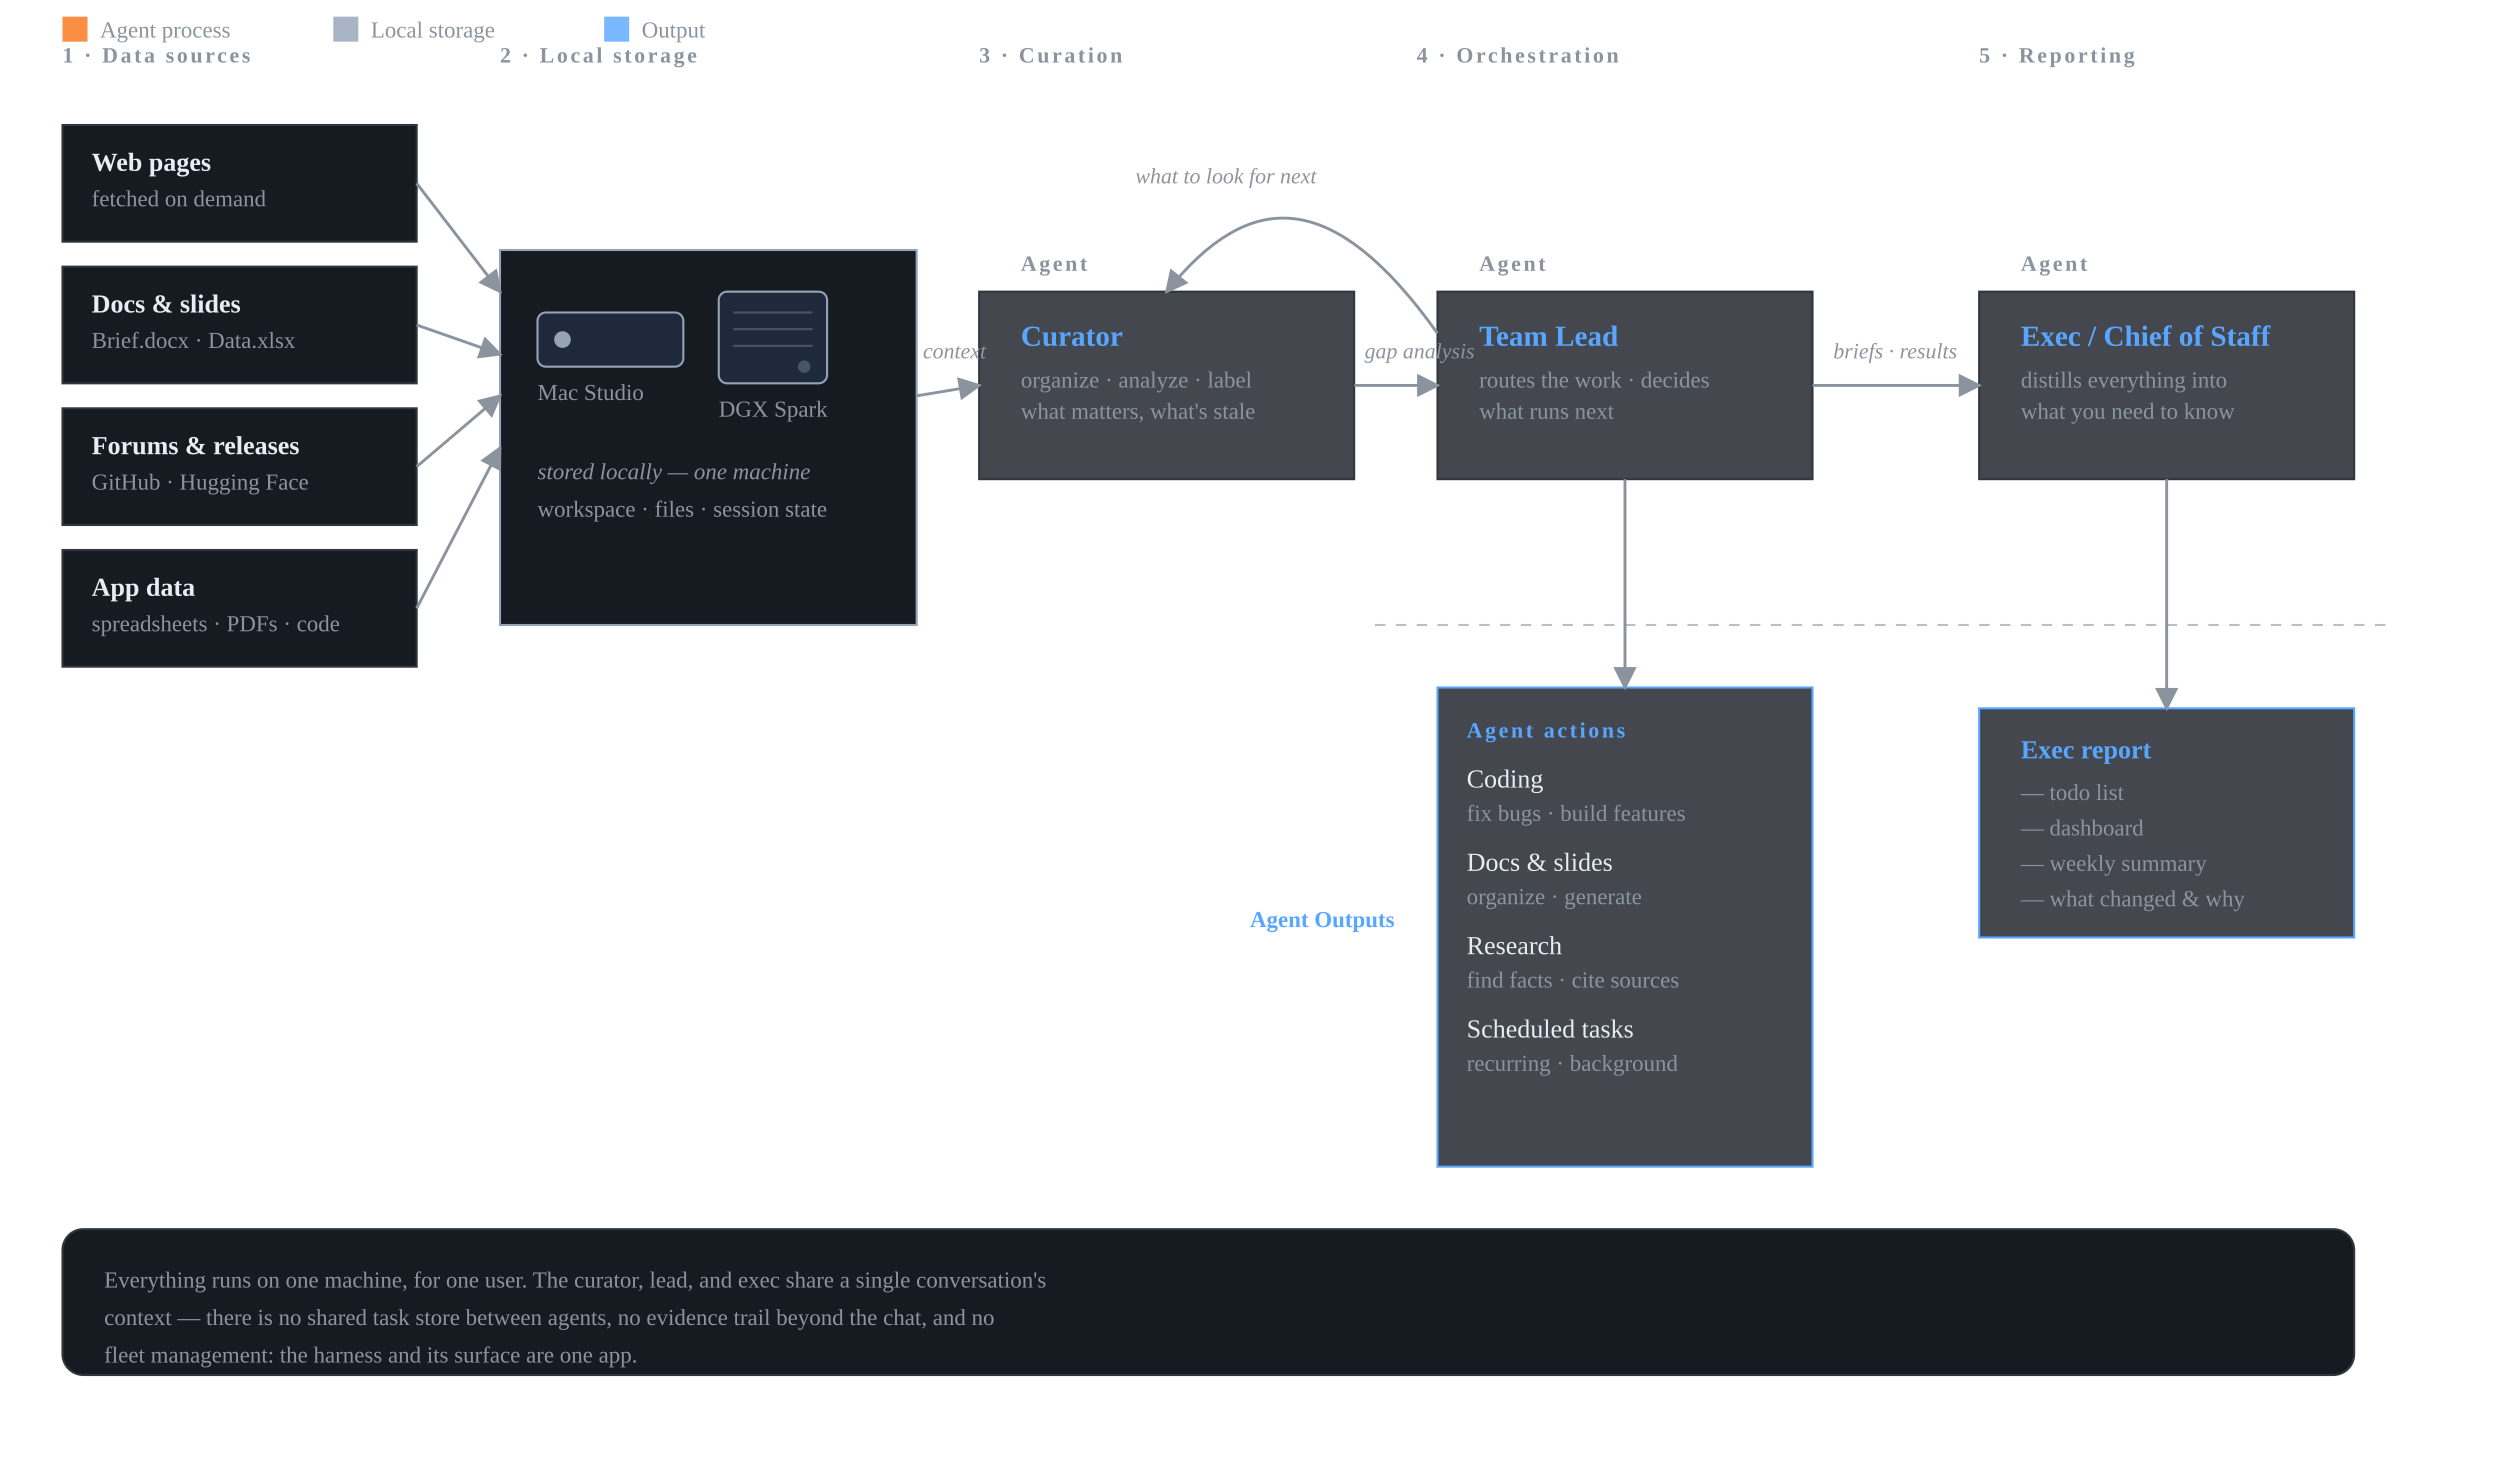
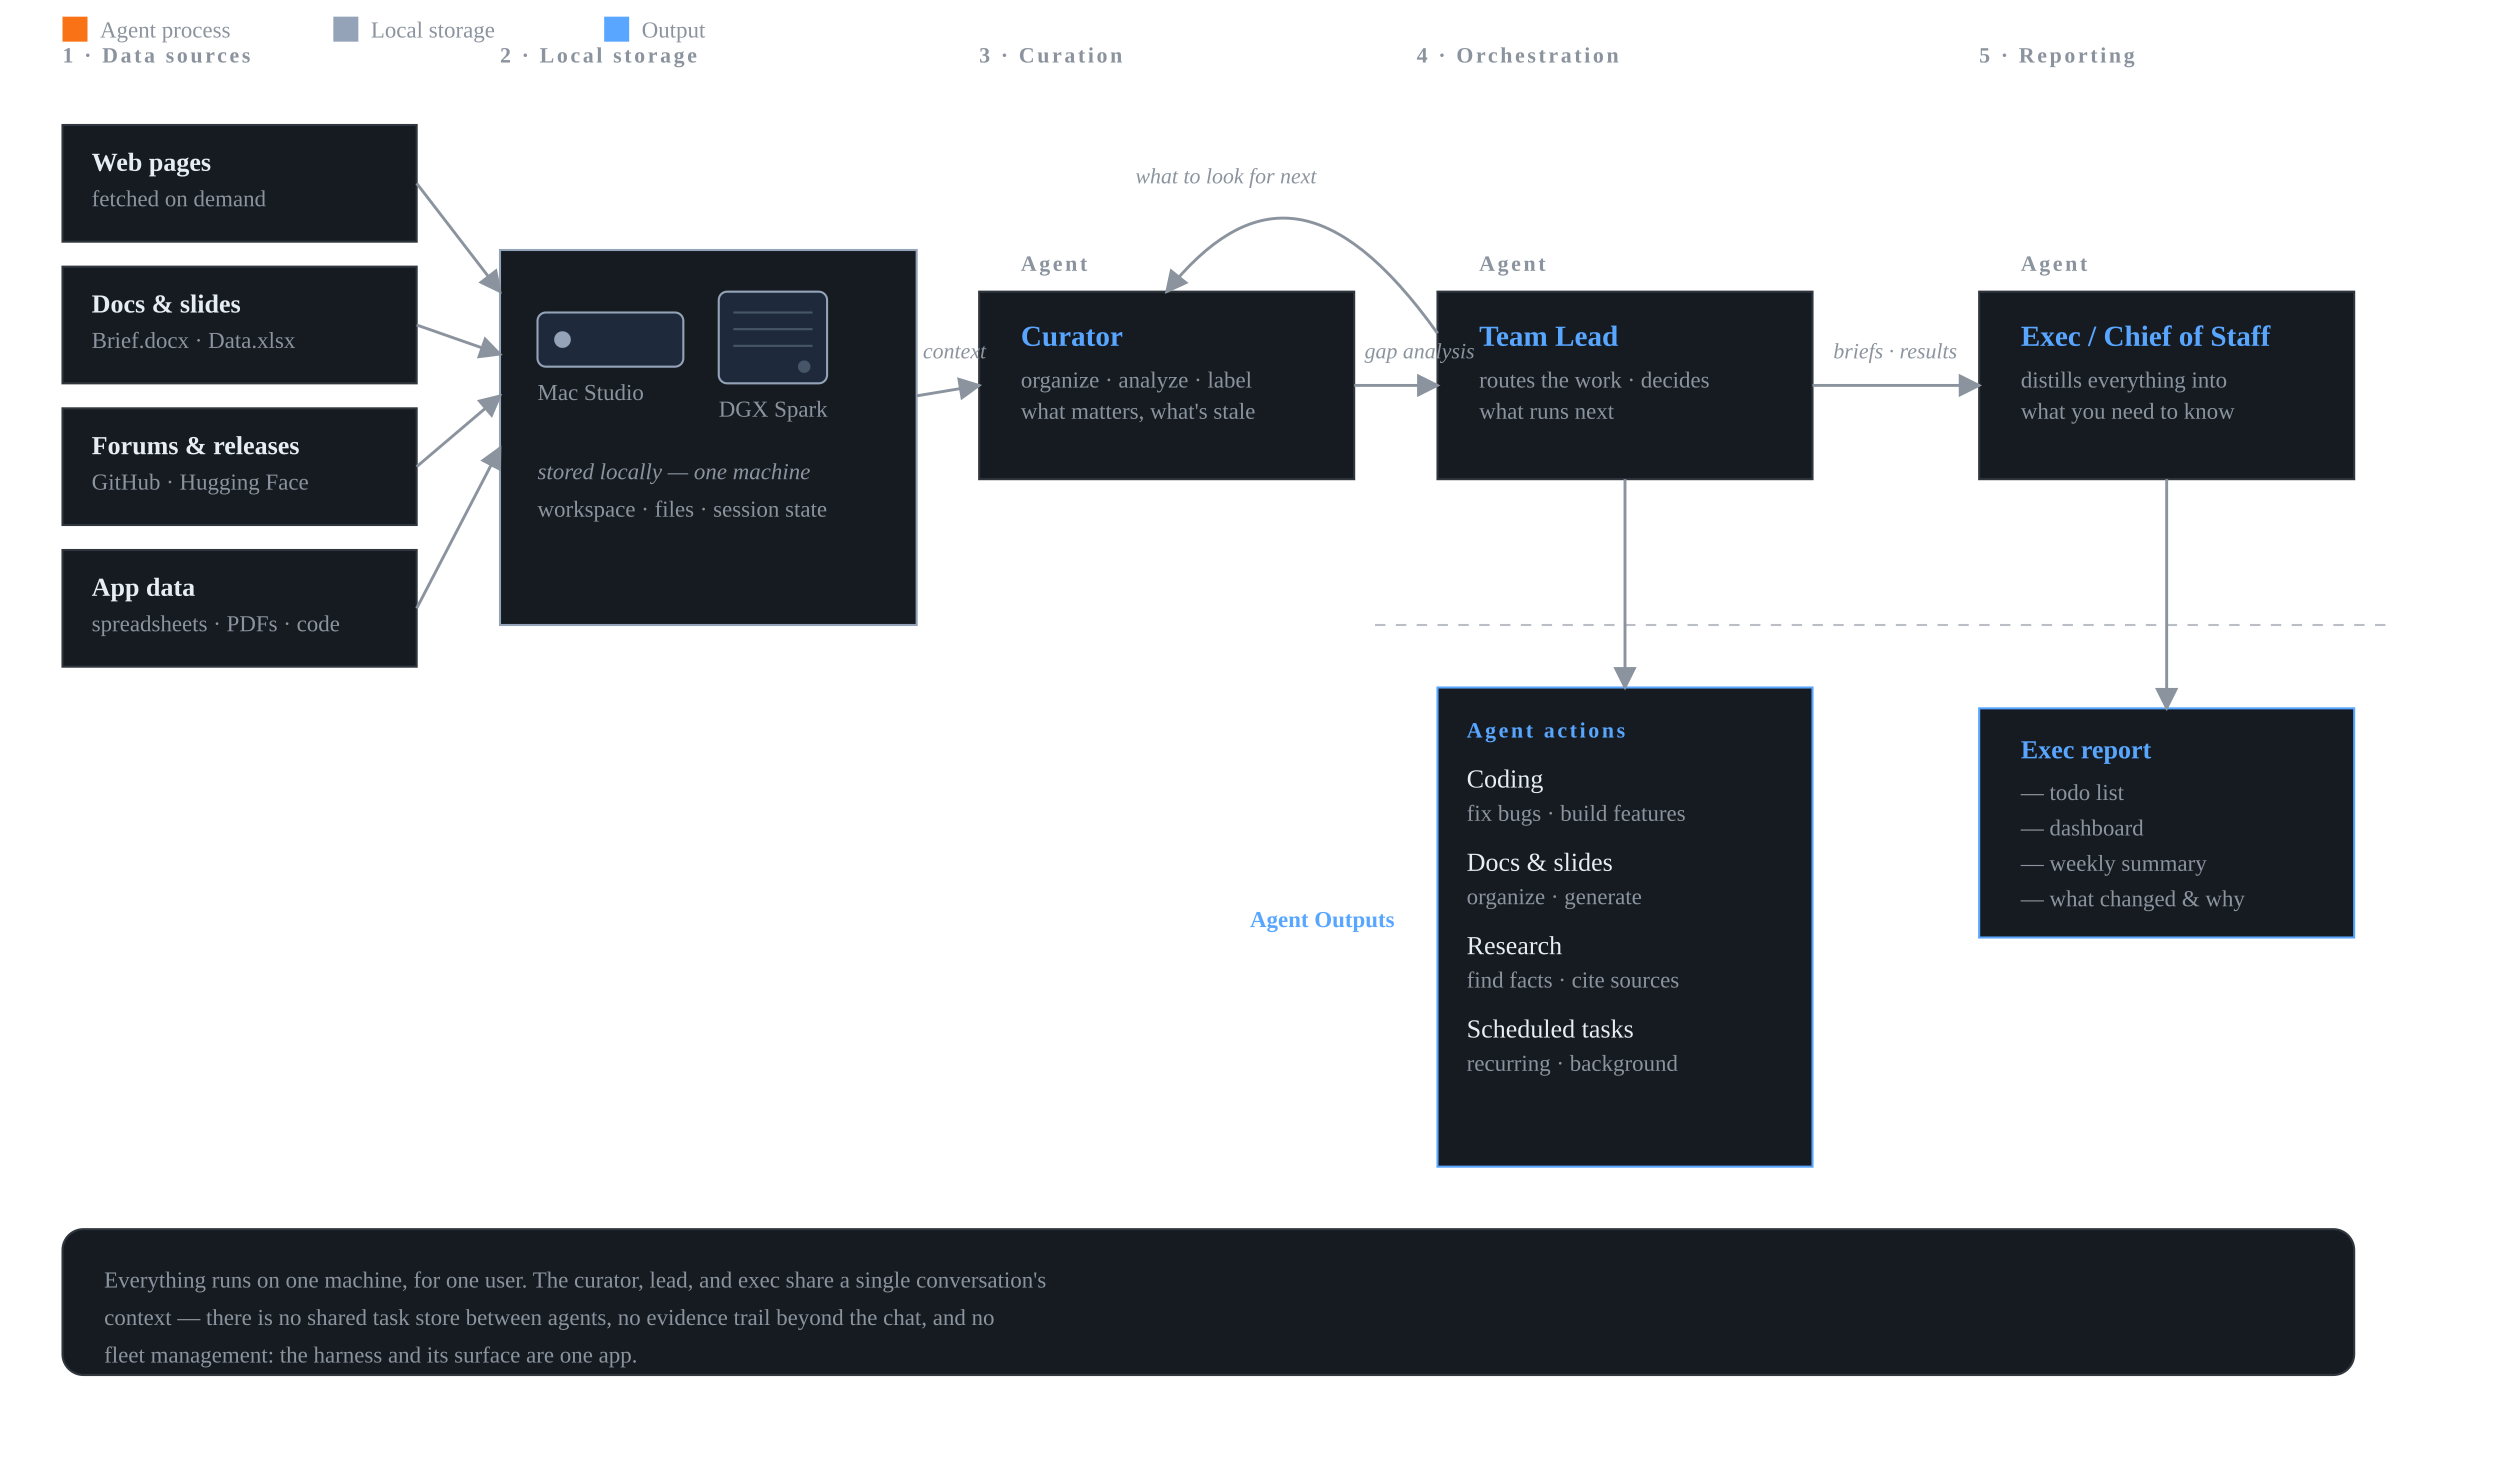
<svg xmlns="http://www.w3.org/2000/svg" viewBox="0 0 1200 700">
  <style>
body{margin:0;background:#0d1117;color:#e6edf3;font:13px/1.5 -apple-system,BlinkMacSystemFont,'Segoe UI',Roboto,sans-serif}
.wrap{max-width:1240px;margin:0 auto;padding:28px 20px 48px}
h1{font-size:20px;font-weight:600;margin:0 0 4px}
.sub{color:#8b949e;font-size:13px;margin-bottom:26px}
.legend{display:flex;gap:18px;margin:0 0 20px;font-size:12px;color:#8b949e;flex-wrap:wrap}
.legend span{display:inline-flex;align-items:center;gap:6px}
.sw{width:12px;height:12px;border-radius:3px;display:inline-block}
svg{display:block;max-width:100%;height:auto}
.box{fill:#161b22;stroke:#30363d;stroke-width:1}
.box.agent{stroke:#f97316}
.box.store{stroke:#94a3b8}
.box.out{stroke:#58a6ff}
.t{fill:#e6edf3;font-size:12.5px;font-weight:600}
.t.small{font-size:11px;font-weight:400;fill:#8b949e}
.t.h{fill:#8b949e;font-size:10.5px;letter-spacing:.12em;text-transform:uppercase;font-weight:600}
.t.orange{fill:#f97316}
.t.blue{fill:#58a6ff}
path.flow{fill:none;stroke:#8b949e;stroke-width:1.4;marker-end:url(#arrow)}
path.flow.gray{stroke:#8b949e;marker-end:url(#arrowg)}
path.flow.blue{stroke:#f97316;marker-end:url(#arrow)}
path.flow.loop{stroke:#8b949e;stroke-dasharray:6 4;marker-end:url(#arrow)}
text.lbl{fill:#8b949e;font-size:10.5px;font-style:italic}
text.lbl2{fill:#f97316;font-size:11px;font-weight:600}
</style>
  <defs>
    <marker id="arrow" markerWidth="8" markerHeight="8" refX="7" refY="4" orient="auto">
      <path d="M0,0 L8,4 L0,8 z" fill="#8b949e" />
    </marker>
    <marker id="arrowg" markerWidth="8" markerHeight="8" refX="7" refY="4" orient="auto">
      <path d="M0,0 L8,4 L0,8 z" fill="#8b949e" />
    </marker>
    <marker id="arrowb" markerWidth="8" markerHeight="8" refX="7" refY="4" orient="auto">
      <path d="M0,0 L8,4 L0,8 z" fill="#8b949e" />
    </marker>
  </defs>
-   <rect x="30" y="8" width="12" height="12" fill="#f97316" fill-opacity="0.8" />
+   <rect x="30" y="8" width="12" height="12" fill="#f97316" />
  <text class="t small" x="48" y="18">Agent process</text>
-   <rect x="160" y="8" width="12" height="12" fill="#94a3b8" fill-opacity="0.8" />
+   <rect x="160" y="8" width="12" height="12" fill="#94a3b8" />
  <text class="t small" x="178" y="18">Local storage</text>
-   <rect x="290" y="8" width="12" height="12" fill="#58a6ff" fill-opacity="0.8" />
+   <rect x="290" y="8" width="12" height="12" fill="#58a6ff" />
  <text class="t small" x="308" y="18">Output</text>
  <text class="t h" x="30" y="30">1 · Data sources</text>
  <text class="t h" x="240" y="30">2 · Local storage</text>
  <text class="t h" x="470" y="30">3 · Curation</text>
  <text class="t h" x="680" y="30">4 · Orchestration</text>
  <text class="t h" x="950" y="30">5 · Reporting</text>
  <rect class="box" x="30" y="60" width="170" height="56" />
  <text class="t" x="44" y="82">Web pages</text>
  <text class="t small" x="44" y="99">fetched on demand</text>
  <rect class="box" x="30" y="128" width="170" height="56" />
  <text class="t" x="44" y="150">Docs &amp; slides</text>
  <text class="t small" x="44" y="167">Brief.docx · Data.xlsx</text>
  <rect class="box" x="30" y="196" width="170" height="56" />
  <text class="t" x="44" y="218">Forums &amp; releases</text>
  <text class="t small" x="44" y="235">GitHub · Hugging Face</text>
  <rect class="box" x="30" y="264" width="170" height="56" />
  <text class="t" x="44" y="286">App data</text>
  <text class="t small" x="44" y="303">spreadsheets · PDFs · code</text>
  <rect class="box store" x="240" y="120" width="200" height="180" fill="#94a3b8" />
  <rect x="258" y="150" width="70" height="26" rx="4" fill="#1e293b" stroke="#94a3b8" />
  <circle cx="270" cy="163" r="4" fill="#94a3b8" />
  <text class="t small" x="258" y="192">Mac Studio</text>
  <rect x="345" y="140" width="52" height="44" rx="4" fill="#1e293b" stroke="#94a3b8" />
  <line x1="352" y1="150" x2="390" y2="150" stroke="#475569" />
  <line x1="352" y1="158" x2="390" y2="158" stroke="#475569" />
  <line x1="352" y1="166" x2="390" y2="166" stroke="#475569" />
  <circle cx="386" cy="176" r="3" fill="#475569" />
  <text class="t small" x="345" y="200">DGX Spark</text>
  <text class="t small" x="258" y="230" style="font-style:italic">stored locally — one machine</text>
  <text class="t small" x="258" y="248">workspace · files · session state</text>
-   <rect class="box" x="470" y="140" width="180" height="90" stroke="#58a6ff" fill="#f97316" fill-opacity="0.8" />
+   <rect class="box" x="470" y="140" width="180" height="90" stroke="#58a6ff" fill="#f97316" />
  <text class="t h" x="490" y="130">Agent</text>
  <text class="t blue" x="490" y="166" style="font-size:14px">Curator</text>
  <text class="t small" x="490" y="186">organize · analyze · label</text>
  <text class="t small" x="490" y="201">what matters, what's stale</text>
-   <rect class="box" x="690" y="140" width="180" height="90" stroke="#58a6ff" fill="#f97316" fill-opacity="0.8" />
+   <rect class="box" x="690" y="140" width="180" height="90" stroke="#58a6ff" fill="#f97316" />
  <text class="t h" x="710" y="130">Agent</text>
  <text class="t blue" x="710" y="166" style="font-size:14px">Team Lead</text>
  <text class="t small" x="710" y="186">routes the work · decides</text>
  <text class="t small" x="710" y="201">what runs next</text>
  <text class="t small" x="600" y="445" style="fill:#58a6ff;font-weight:600">Agent Outputs</text>
-   <rect class="box out" x="690" y="330" width="180" height="230" fill="#58a6ff" fill-opacity="0.8" />
+   <rect class="box out" x="690" y="330" width="180" height="230" fill="#58a6ff" />
  <text class="t h" x="704" y="354" style="fill:#58a6ff">Agent actions</text>
  <text class="t" x="704" y="378" style="font-weight:400">Coding</text>
  <text class="t small" x="704" y="394">fix bugs · build features</text>
  <text class="t" x="704" y="418" style="font-weight:400">Docs &amp; slides</text>
  <text class="t small" x="704" y="434">organize · generate</text>
  <text class="t" x="704" y="458" style="font-weight:400">Research</text>
  <text class="t small" x="704" y="474">find facts · cite sources</text>
  <text class="t" x="704" y="498" style="font-weight:400">Scheduled tasks</text>
  <text class="t small" x="704" y="514">recurring · background</text>
-   <rect class="box" x="950" y="140" width="180" height="90" stroke="#58a6ff" fill="#f97316" fill-opacity="0.8" />
+   <rect class="box" x="950" y="140" width="180" height="90" stroke="#58a6ff" fill="#f97316" />
  <text class="t h" x="970" y="130">Agent</text>
  <text class="t blue" x="970" y="166" style="font-size:14px">Exec / Chief of Staff</text>
  <text class="t small" x="970" y="186">distills everything into</text>
  <text class="t small" x="970" y="201">what you need to know</text>
-   <rect class="box out" x="950" y="340" width="180" height="110" fill="#58a6ff" fill-opacity="0.8" />
+   <rect class="box out" x="950" y="340" width="180" height="110" fill="#58a6ff" />
  <text class="t blue" x="970" y="364">Exec report</text>
  <text class="t small" x="970" y="384">— todo list</text>
  <text class="t small" x="970" y="401">— dashboard</text>
  <text class="t small" x="970" y="418">— weekly summary</text>
  <text class="t small" x="970" y="435">— what changed &amp; why</text>
  <path class="flow" d="M200,88 L240,140" />
  <path class="flow" d="M200,156 L240,170" />
  <path class="flow" d="M200,224 L240,190" />
  <path class="flow" d="M200,292 L240,215" />
  <path class="flow" d="M440,190 L470,185" />
  <text class="lbl" x="443" y="172">context</text>
  <path class="flow" d="M650,185 L690,185" />
  <text class="lbl" x="655" y="172">gap analysis</text>
  <path class="flow" d="M780,230 L780,330" />
  <path class="flow" d="M870,185 L950,185" />
  <text class="lbl" x="880" y="172">briefs · results</text>
  <path class="flow" d="M1040,230 L1040,340" />
  <path class="flow" d="M690,160 C 640,90 600,90 560,140" />
  <text class="lbl" x="545" y="88">what to look for next</text>
  <rect x="30" y="590" width="1100" height="70" rx="10" fill="#161b22" stroke="#30363d" />
  <text class="t small" x="50" y="618">Everything runs on one machine, for one user. The curator, lead, and exec share a single conversation's</text>
  <text class="t small" x="50" y="636">context — there is no shared task store between agents, no evidence trail beyond the chat, and no</text>
  <text class="t small" x="50" y="654">fleet management: the harness and its surface are one app.</text>
  <line x1="660" y1="300" x2="1150" y2="300" stroke="#8b949e" stroke-width="1" stroke-dasharray="5 5" opacity="0.6" />
</svg>
